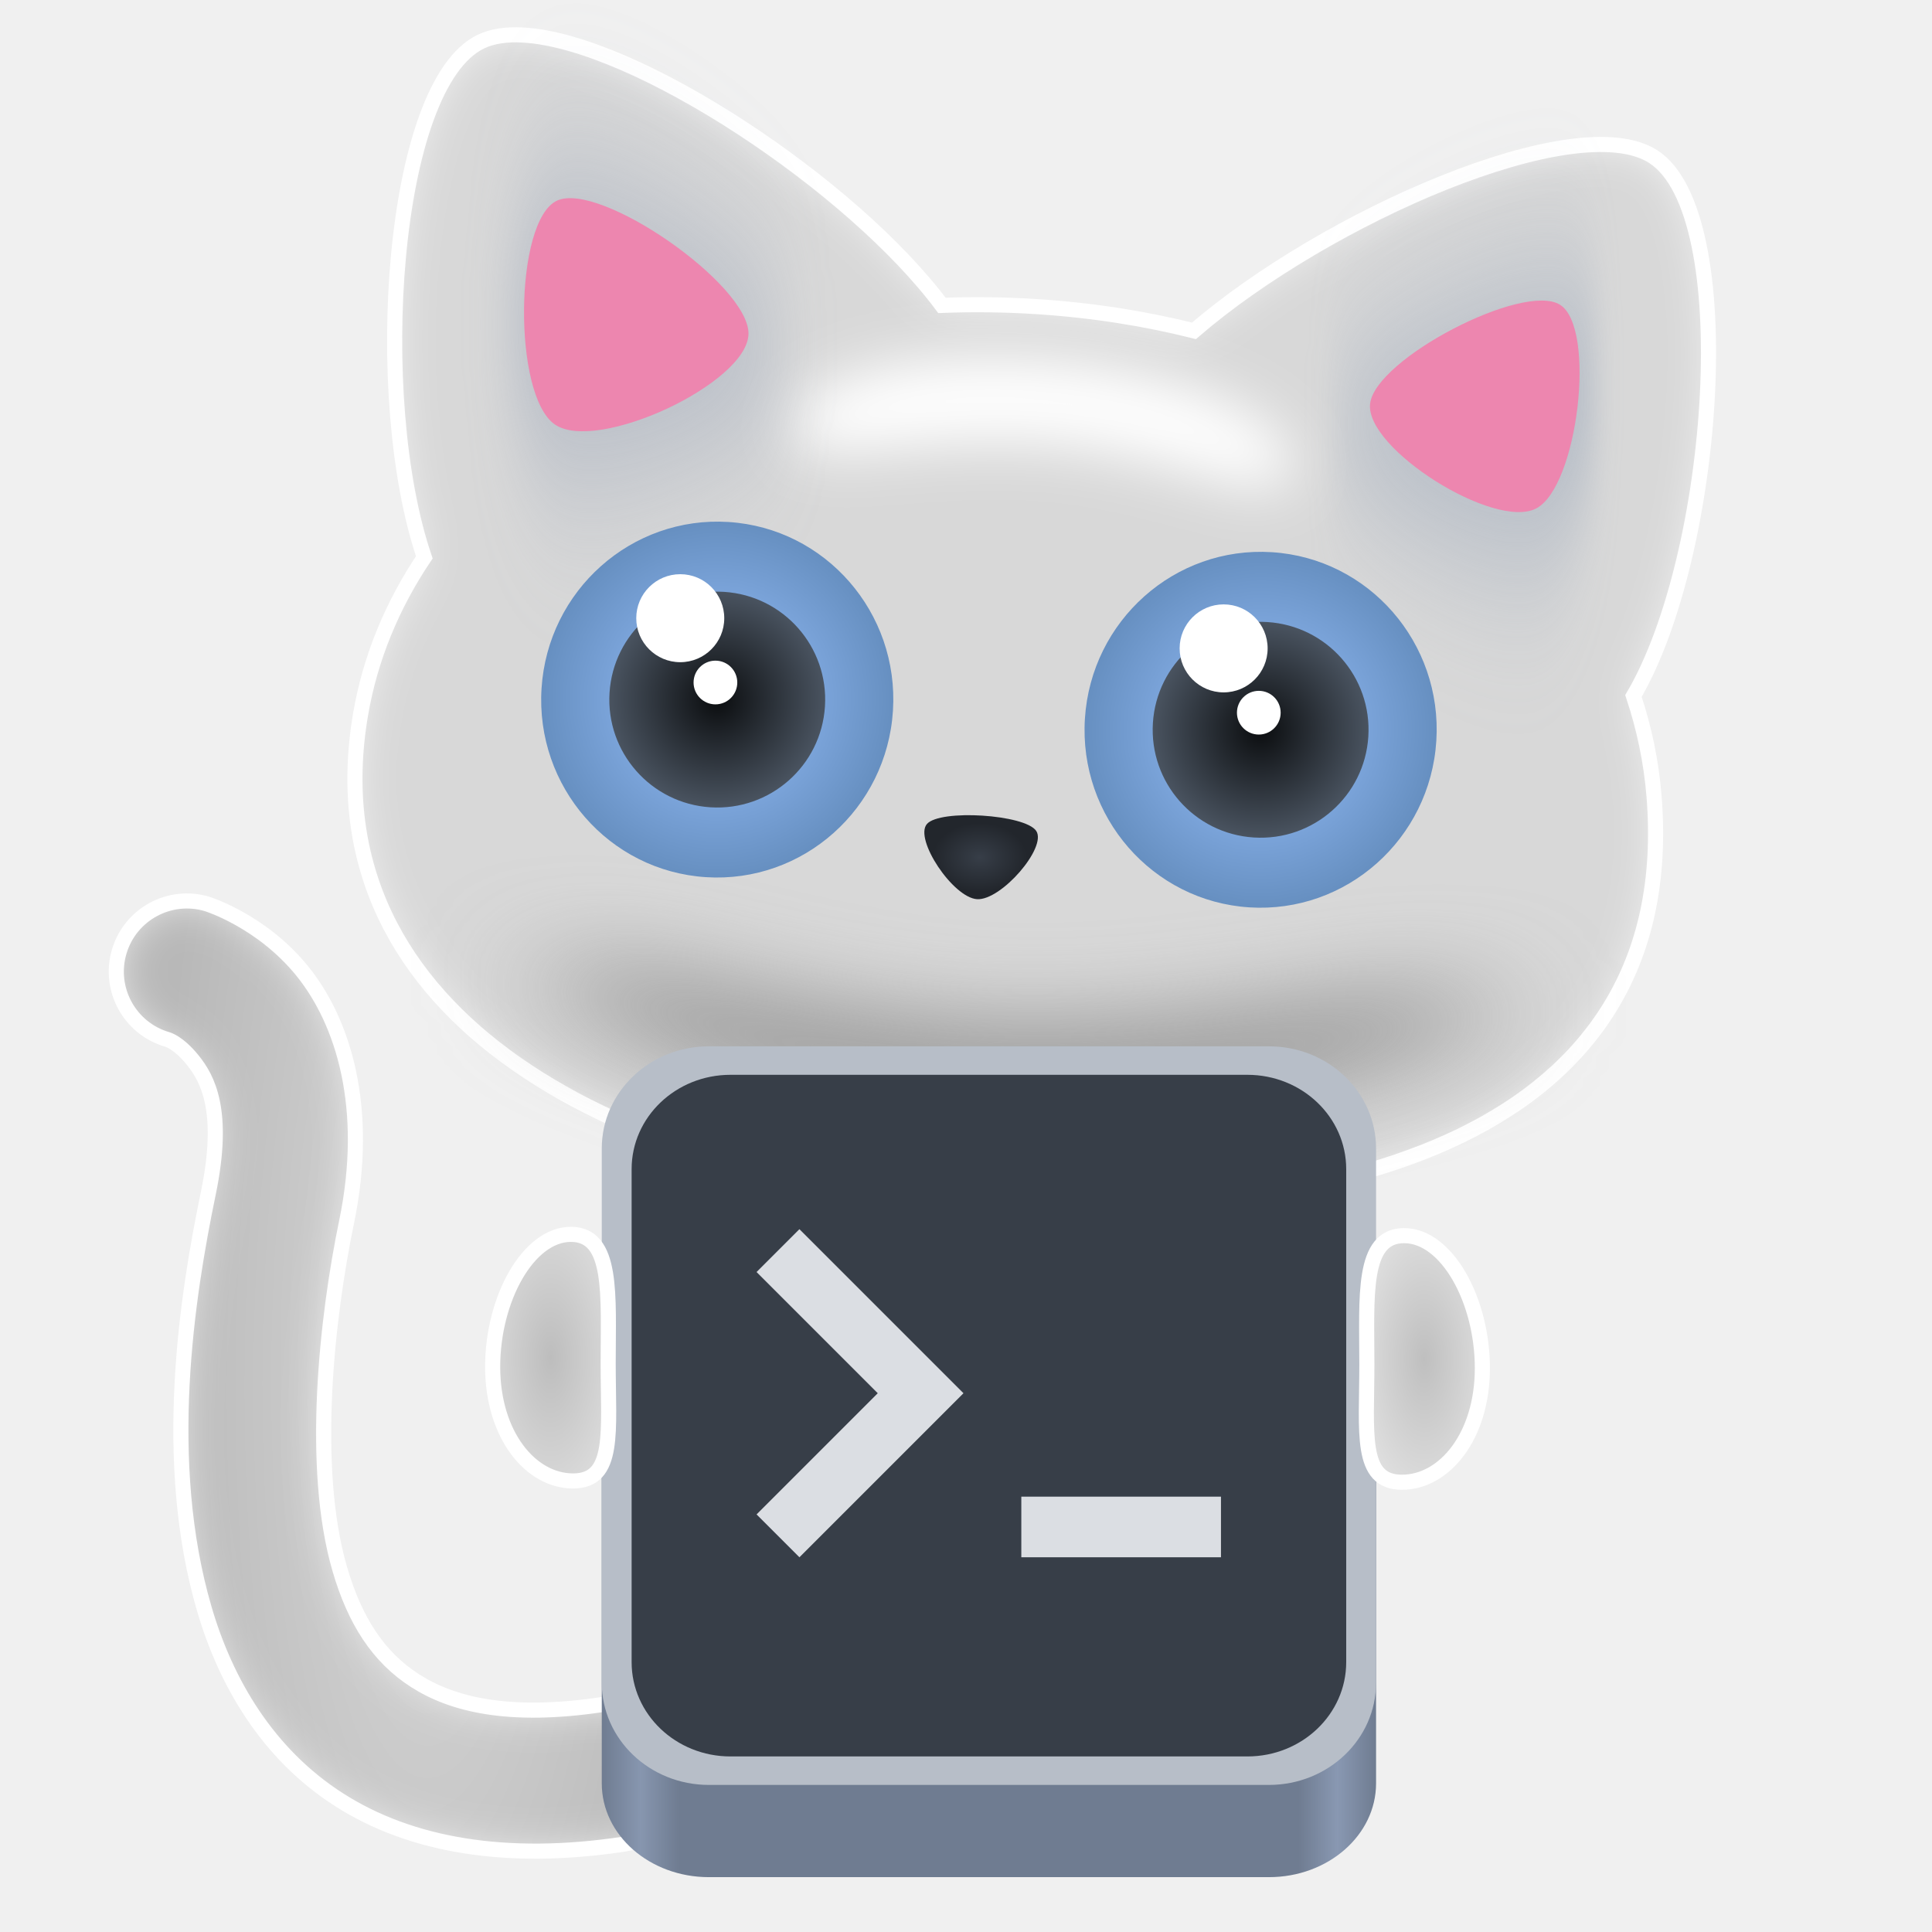
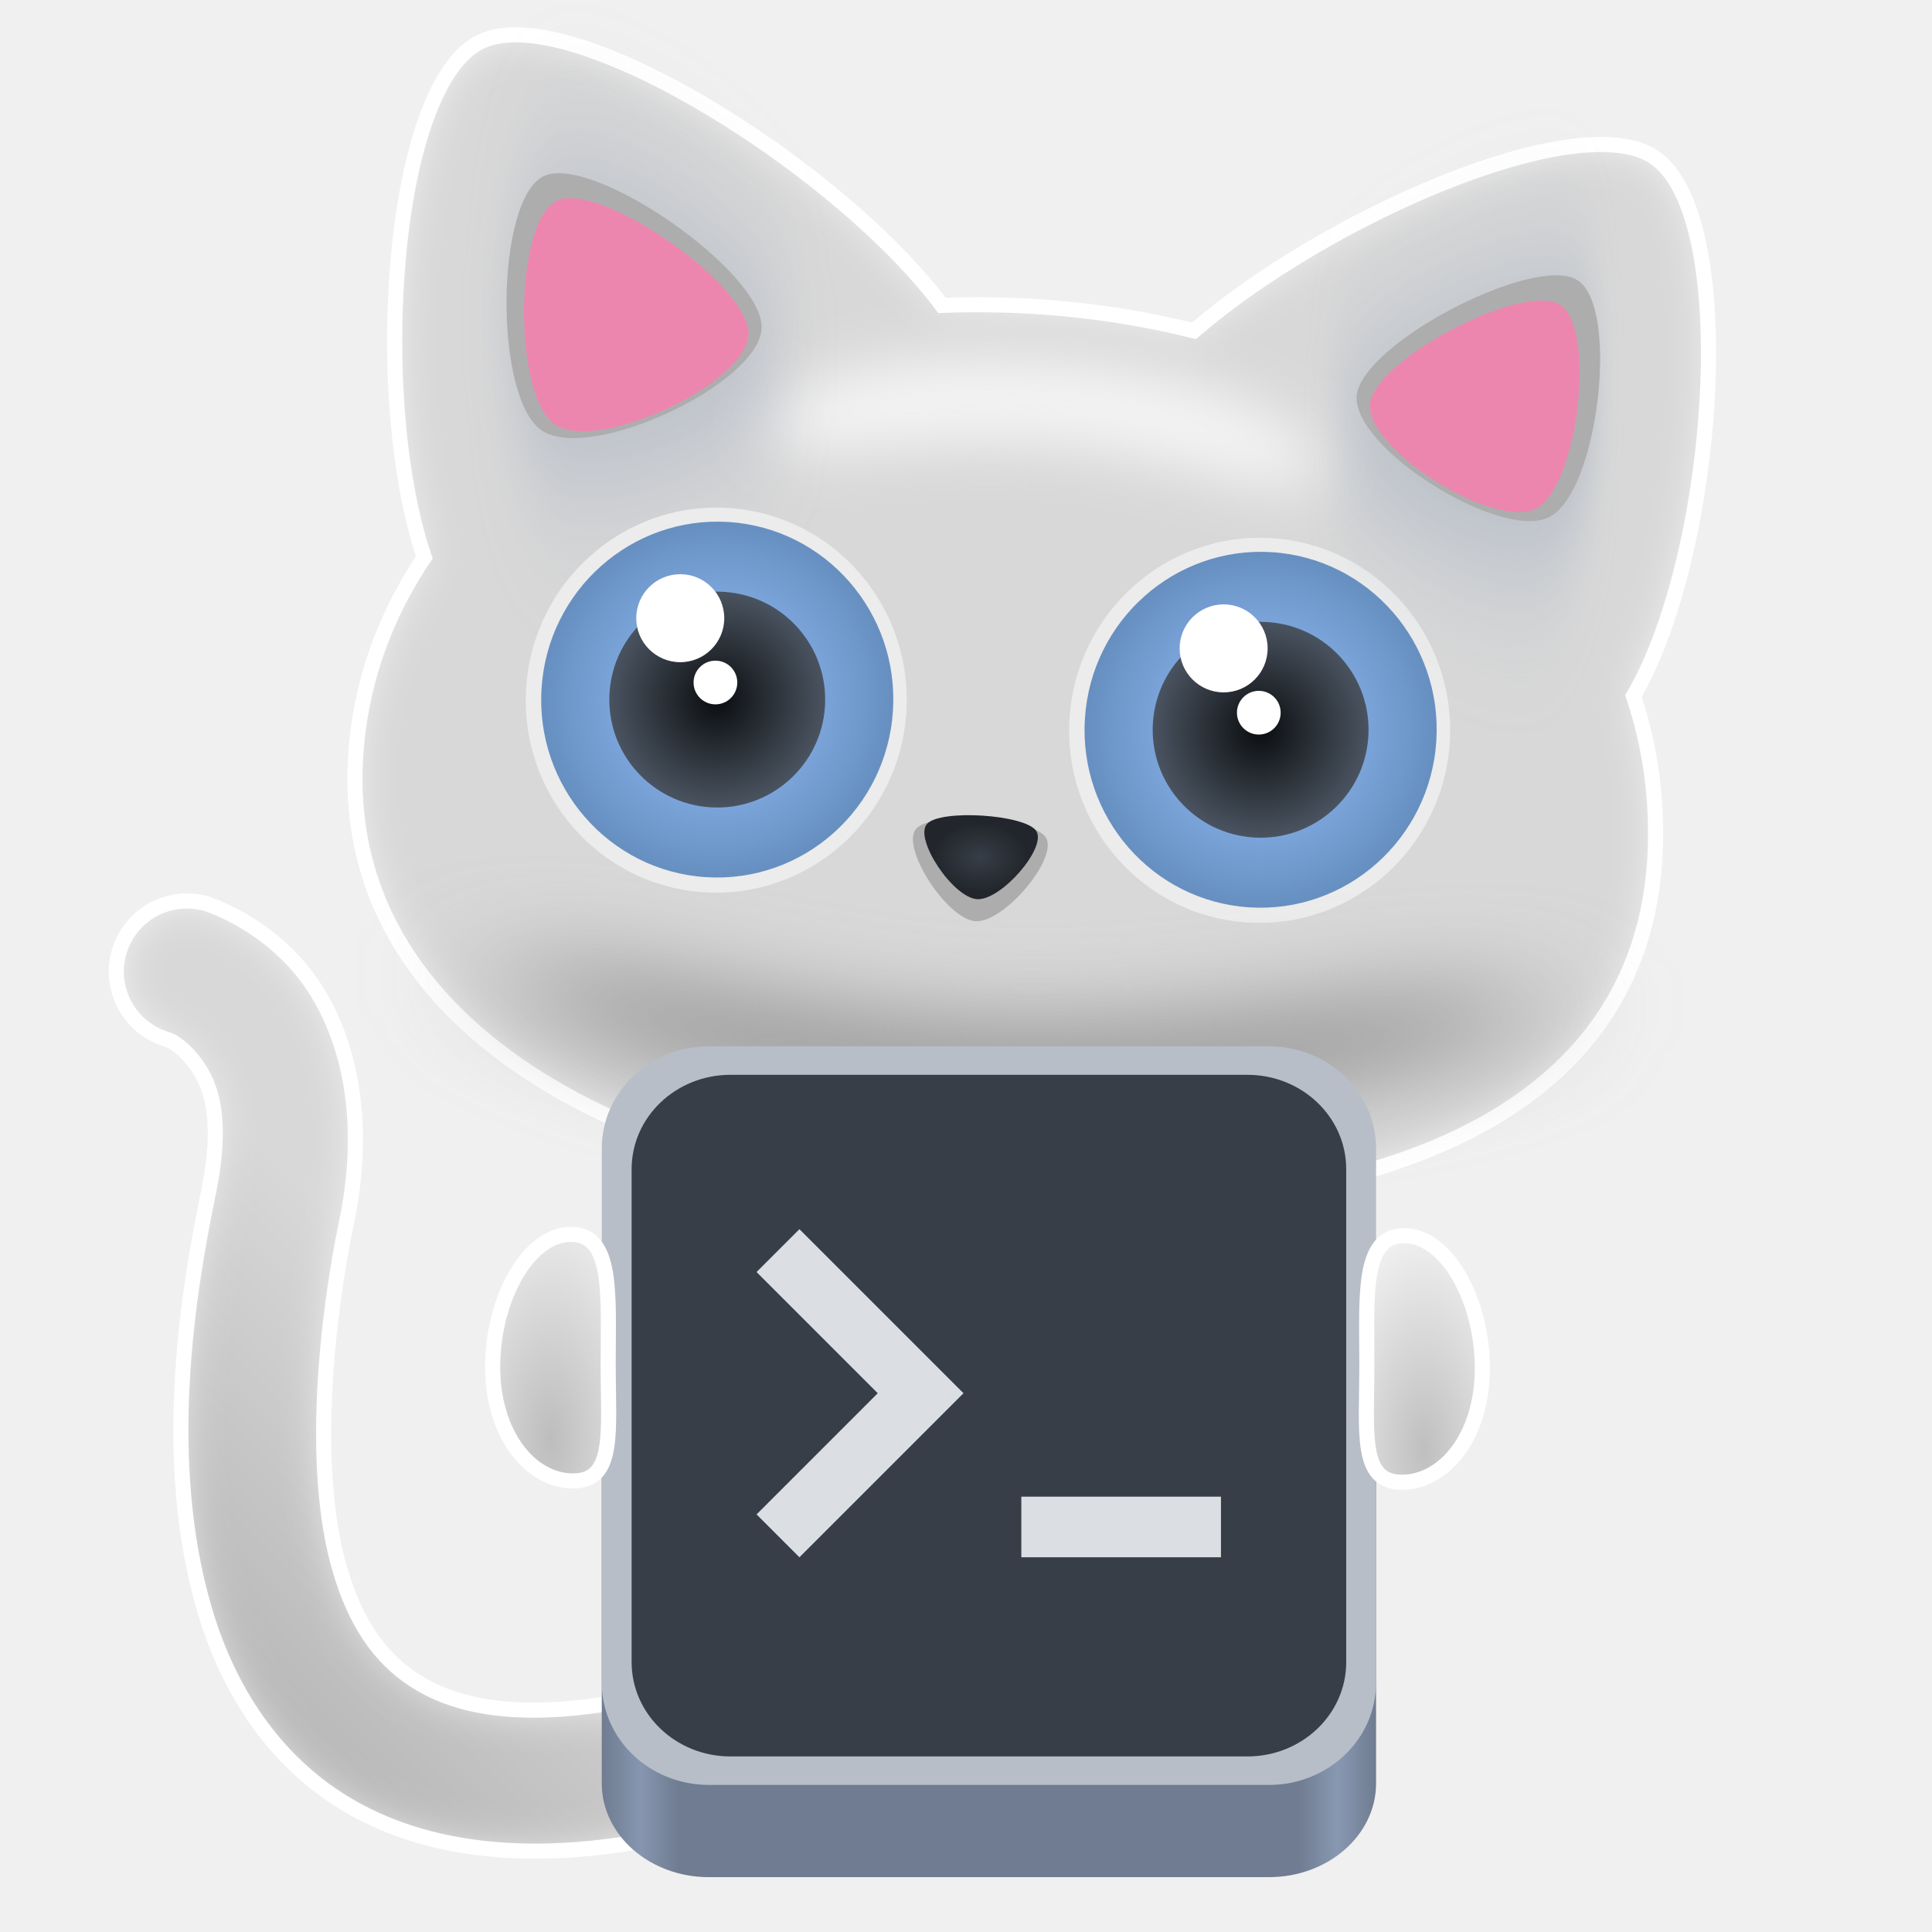
<svg xmlns="http://www.w3.org/2000/svg" xmlns:xlink="http://www.w3.org/1999/xlink" width="128" height="128" viewBox="0 0 128 128" version="1.1" id="svg5" xml:space="preserve">
  <defs id="defs2">
    <linearGradient id="linearGradient519">
      <stop style="stop-color:#373e48;stop-opacity:1;" offset="0" id="stop515" />
      <stop style="stop-color:#22262c;stop-opacity:1;" offset="1" id="stop517" />
    </linearGradient>
    <linearGradient id="linearGradient8700">
      <stop style="stop-color:#d8d8d8;stop-opacity:1;" offset="0" id="stop8696" />
      <stop style="stop-color:#b8b8b8;stop-opacity:1;" offset="1" id="stop8698" />
    </linearGradient>
    <linearGradient id="linearGradient7474">
      <stop style="stop-color:#bfbfbf;stop-opacity:1;" offset="0" id="stop7470" />
      <stop style="stop-color:#ffffff;stop-opacity:1;" offset="1" id="stop7472" />
    </linearGradient>
    <linearGradient id="linearGradient7466">
      <stop style="stop-color:#bdbdbd;stop-opacity:1;" offset="0" id="stop7462" />
      <stop style="stop-color:#ffffff;stop-opacity:1;" offset="1" id="stop7464" />
    </linearGradient>
    <linearGradient id="linearGradient5925">
      <stop style="stop-color:#99c2ff;stop-opacity:1;" offset="0" id="stop5921" />
      <stop style="stop-color:#5079a5;stop-opacity:1;" offset="1" id="stop5923" />
    </linearGradient>
    <linearGradient id="linearGradient5915">
      <stop style="stop-color:#0b0d0f;stop-opacity:1;" offset="0" id="stop5911" />
      <stop style="stop-color:#525d6b;stop-opacity:1;" offset="1" id="stop5913" />
    </linearGradient>
    <linearGradient id="linearGradient17078">
      <stop style="stop-color:#6f7c91;stop-opacity:1;" offset="0" id="stop17074" />
      <stop style="stop-color:#8796af;stop-opacity:1" offset="0.05" id="stop17169" />
      <stop style="stop-color:#6f7c91;stop-opacity:1;" offset="0.1" id="stop17171" />
      <stop style="stop-color:#6f7c91;stop-opacity:1;" offset="0.9" id="stop17175" />
      <stop style="stop-color:#8998b2;stop-opacity:1;" offset="0.95" id="stop17173" />
      <stop style="stop-color:#6f7c91;stop-opacity:1;" offset="1" id="stop17076" />
    </linearGradient>
    <linearGradient y2="236" x2="96" y1="236" x1="32" gradientTransform="translate(604.8168,170.5864)" gradientUnits="userSpaceOnUse" id="linearGradient1099" xlink:href="#linearGradient1036" />
    <linearGradient id="linearGradient1036">
      <stop id="stop1032" offset="0" style="stop-color:#d5d3cf;stop-opacity:1;" />
      <stop id="stop1034" offset="1" style="stop-color:#f6f5f4;stop-opacity:1" />
    </linearGradient>
    <radialGradient r="32" fy="-76" fx="-244" cy="-76" cx="-244" gradientTransform="matrix(0.8833333,0,0,0.8833333,-460.3502,463.1197)" gradientUnits="userSpaceOnUse" id="radialGradient1103" xlink:href="#linearGradient1069" />
    <linearGradient id="linearGradient1069">
      <stop id="stop1065" offset="0" style="stop-color:#d5d3cf;stop-opacity:1" />
      <stop id="stop1067-1" offset="1" style="stop-color:#949390;stop-opacity:1" />
    </linearGradient>
    <linearGradient gradientUnits="userSpaceOnUse" y2="232" x2="64" y1="262.5" x1="64" id="linearGradient1027" xlink:href="#linearGradient1025" gradientTransform="translate(-470.5864,432.8168)" />
    <linearGradient id="linearGradient1025">
      <stop id="stop1021" offset="0" style="stop-color:#9a9996;stop-opacity:1" />
      <stop id="stop1023" offset="1" style="stop-color:#77767b;stop-opacity:1" />
    </linearGradient>
    <clipPath clipPathUnits="userSpaceOnUse" id="clipPath1609-7">
      <path id="path1611-5" d="m 252,116 28,-28 v -8 h -36 v 36 z" style="fill:#e74747;stroke:none;stroke-width:0.25px;stroke-linecap:butt;stroke-linejoin:miter;stroke-opacity:1" />
    </clipPath>
    <radialGradient r="32" fy="-76" fx="-244" cy="-76" cx="-244" gradientTransform="matrix(0.8833333,0,0,0.8833333,-460.3502,463.1197)" gradientUnits="userSpaceOnUse" id="radialGradient1103-5" xlink:href="#linearGradient1069" />
    <clipPath clipPathUnits="userSpaceOnUse" id="clipPath1609-7-7">
      <path id="path1611-5-0" d="m 252,116 28,-28 v -8 h -36 v 36 z" style="fill:#e74747;stroke:none;stroke-width:0.25px;stroke-linecap:butt;stroke-linejoin:miter;stroke-opacity:1" />
    </clipPath>
    <clipPath clipPathUnits="userSpaceOnUse" id="clipPath744">
      <rect style="fill:#1e88e5;fill-opacity:1;stroke-width:0.265" id="rect746" width="541.867" height="541.867" x="0" y="1.5987212e-14" rx="79.375" ry="79.375" />
    </clipPath>
    <clipPath clipPathUnits="userSpaceOnUse" id="clipPath62">
      <rect style="fill:#1e88e5;fill-opacity:1;stroke-width:0.265" id="rect64" width="541.867" height="541.867" x="2.2507105e-05" y="-0.422" rx="79.375" ry="79.375" />
    </clipPath>
    <radialGradient r="32" fy="-76" fx="-244" cy="-76" cx="-244" gradientTransform="matrix(0.8833333,0,0,0.8833333,-460.3502,463.1197)" gradientUnits="userSpaceOnUse" id="radialGradient1103-6" xlink:href="#linearGradient1069" />
    <clipPath clipPathUnits="userSpaceOnUse" id="clipPath1609-7-2">
      <path id="path1611-5-3" d="m 252,116 28,-28 v -8 h -36 v 36 z" style="fill:#e74747;stroke:none;stroke-width:0.25px;stroke-linecap:butt;stroke-linejoin:miter;stroke-opacity:1" />
    </clipPath>
    <clipPath clipPathUnits="userSpaceOnUse" id="clipPath151">
      <rect style="fill:#999999;fill-opacity:1;stroke-width:0.265" id="rect153" width="541.867" height="541.867" x="-1.1368684e-13" y="-1.5987212e-14" rx="79.375" ry="79.375" />
    </clipPath>
    <clipPath clipPathUnits="userSpaceOnUse" id="clipPath1389">
      <g id="g1393" style="fill:#000000" transform="translate(-323.5837,74.511)">
        <path style="color:#000000;stroke-width:0.258;-inkscape-stroke:none" d="m 79.375,0 h 383.117 c 43.974,0 79.375,33.673 79.375,75.499 V 439.909 c 0,41.827 -35.401,75.499 -79.375,75.499 H 79.375 C 35.401,515.408 0,481.736 0,439.909 V 75.499 C 0,33.673 35.401,0 79.375,0 Z" id="path1391" />
      </g>
    </clipPath>
    <clipPath clipPathUnits="userSpaceOnUse" id="clipPath7585">
      <rect style="fill:#333333;fill-opacity:1;stroke-width:0.013" id="rect7587" width="27.32" height="27.32" x="114.565" y="35.763" rx="4.002" ry="4.002" />
    </clipPath>
    <clipPath clipPathUnits="userSpaceOnUse" id="clipPath1389-6">
      <g id="g1393-2" style="fill:#000000" transform="translate(-323.5837,74.511)">
        <path style="color:#000000;stroke-width:0.258;-inkscape-stroke:none" d="m 79.375,0 h 383.117 c 43.974,0 79.375,33.673 79.375,75.499 V 439.909 c 0,41.827 -35.401,75.499 -79.375,75.499 H 79.375 C 35.401,515.408 0,481.736 0,439.909 V 75.499 C 0,33.673 35.401,0 79.375,0 Z" id="path1391-9" />
      </g>
    </clipPath>
    <radialGradient r="32" fy="-76" fx="-244" cy="-76" cx="-244" gradientTransform="matrix(0.8833333,0,0,0.8833333,-460.3502,463.1197)" gradientUnits="userSpaceOnUse" id="radialGradient1103-56" xlink:href="#linearGradient1069" />
    <clipPath clipPathUnits="userSpaceOnUse" id="clipPath1609-7-0">
      <path id="path1611-5-9" d="m 252,116 28,-28 v -8 h -36 v 36 z" style="fill:#e74747;stroke:none;stroke-width:0.25px;stroke-linecap:butt;stroke-linejoin:miter;stroke-opacity:1" />
    </clipPath>
    <radialGradient r="32" fy="-76" fx="-244" cy="-76" cx="-244" gradientTransform="matrix(0.8833333,0,0,0.8833333,-460.3502,463.1197)" gradientUnits="userSpaceOnUse" id="radialGradient1103-5-8" xlink:href="#linearGradient1069" />
    <clipPath clipPathUnits="userSpaceOnUse" id="clipPath1609-7-7-9">
      <path id="path1611-5-0-2" d="m 252,116 28,-28 v -8 h -36 v 36 z" style="fill:#e74747;stroke:none;stroke-width:0.25px;stroke-linecap:butt;stroke-linejoin:miter;stroke-opacity:1" />
    </clipPath>
    <clipPath clipPathUnits="userSpaceOnUse" id="clipPath744-0">
      <rect style="fill:#1e88e5;fill-opacity:1;stroke-width:0.265" id="rect746-2" width="541.867" height="541.867" x="0" y="1.5987212e-14" rx="79.375" ry="79.375" />
    </clipPath>
    <clipPath clipPathUnits="userSpaceOnUse" id="clipPath62-3">
      <rect style="fill:#1e88e5;fill-opacity:1;stroke-width:0.265" id="rect64-7" width="541.867" height="541.867" x="2.2507105e-05" y="-0.422" rx="79.375" ry="79.375" />
    </clipPath>
    <radialGradient r="32" fy="-76" fx="-244" cy="-76" cx="-244" gradientTransform="matrix(0.8833333,0,0,0.8833333,-460.3502,463.1197)" gradientUnits="userSpaceOnUse" id="radialGradient1103-6-5" xlink:href="#linearGradient1069" />
    <clipPath clipPathUnits="userSpaceOnUse" id="clipPath1609-7-2-2">
      <path id="path1611-5-3-2" d="m 252,116 28,-28 v -8 h -36 v 36 z" style="fill:#e74747;stroke:none;stroke-width:0.25px;stroke-linecap:butt;stroke-linejoin:miter;stroke-opacity:1" />
    </clipPath>
    <clipPath clipPathUnits="userSpaceOnUse" id="clipPath151-8">
      <rect style="fill:#999999;fill-opacity:1;stroke-width:0.265" id="rect153-9" width="541.867" height="541.867" x="-1.1368684e-13" y="-1.5987212e-14" rx="79.375" ry="79.375" />
    </clipPath>
    <clipPath clipPathUnits="userSpaceOnUse" id="clipPath1389-7">
      <g id="g1393-3" style="fill:#000000" transform="translate(-323.5837,74.511)">
        <path style="color:#000000;stroke-width:0.258;-inkscape-stroke:none" d="m 79.375,0 h 383.117 c 43.974,0 79.375,33.673 79.375,75.499 V 439.909 c 0,41.827 -35.401,75.499 -79.375,75.499 H 79.375 C 35.401,515.408 0,481.736 0,439.909 V 75.499 C 0,33.673 35.401,0 79.375,0 Z" id="path1391-6" />
      </g>
    </clipPath>
    <clipPath clipPathUnits="userSpaceOnUse" id="clipPath7585-1">
      <rect style="fill:#333333;fill-opacity:1;stroke-width:0.013" id="rect7587-2" width="27.32" height="27.32" x="114.565" y="35.763" rx="4.002" ry="4.002" />
    </clipPath>
    <clipPath clipPathUnits="userSpaceOnUse" id="clipPath1389-6-9">
      <g id="g1393-2-3" style="fill:#000000" transform="translate(-323.5837,74.511)">
        <path style="color:#000000;stroke-width:0.258;-inkscape-stroke:none" d="m 79.375,0 h 383.117 c 43.974,0 79.375,33.673 79.375,75.499 V 439.909 c 0,41.827 -35.401,75.499 -79.375,75.499 H 79.375 C 35.401,515.408 0,481.736 0,439.909 V 75.499 C 0,33.673 35.401,0 79.375,0 Z" id="path1391-9-1" />
      </g>
    </clipPath>
-     <linearGradient xlink:href="#linearGradient17078" id="linearGradient17080" x1="42.144" y1="98.199" x2="101.063" y2="98.199" gradientUnits="userSpaceOnUse" gradientTransform="matrix(0.8706726,0,0,0.8706726,3.29804,18.09703)" />
+     <linearGradient xlink:href="#linearGradient17078" id="linearGradient17080" x1="42.144" y1="98.199" x2="101.063" y2="98.199" gradientUnits="userSpaceOnUse" gradientTransform="matrix(0.8706726,0,0,0.8706726,3.174934,16.40308)" />
    <filter style="color-interpolation-filters:sRGB;" id="filter1942" x="-0.152" y="-0.096" width="1.305" height="1.272">
      <feFlood flood-opacity="0.353" flood-color="rgb(0,0,0)" result="flood" id="feFlood1932" />
      <feComposite in="flood" in2="SourceGraphic" operator="in" result="composite1" id="feComposite1934" />
      <feGaussianBlur in="composite1" stdDeviation="1" result="blur" id="feGaussianBlur1936" />
      <feOffset dx="0" dy="2" result="offset" id="feOffset1938" />
      <feComposite in="SourceGraphic" in2="offset" operator="over" result="composite2" id="feComposite1940" />
    </filter>
    <filter style="color-interpolation-filters:sRGB;" id="filter1954" x="-0.158" y="-0.52" width="1.316" height="2.474">
      <feFlood flood-opacity="0.353" flood-color="rgb(0,0,0)" result="flood" id="feFlood1944" />
      <feComposite in="flood" in2="SourceGraphic" operator="in" result="composite1" id="feComposite1946" />
      <feGaussianBlur in="composite1" stdDeviation="1" result="blur" id="feGaussianBlur1948" />
      <feOffset dx="0" dy="2" result="offset" id="feOffset1950" />
      <feComposite in="SourceGraphic" in2="offset" operator="over" result="composite2" id="feComposite1952" />
    </filter>
    <filter style="color-interpolation-filters:sRGB" id="filter3880" x="-0.161" y="-0.787" width="1.322" height="2.574">
      <feGaussianBlur stdDeviation="4.533" id="feGaussianBlur3882" />
    </filter>
    <filter style="color-interpolation-filters:sRGB" id="filter5463" x="-0.136" y="-0.514" width="1.271" height="2.028">
      <feGaussianBlur stdDeviation="1.88" id="feGaussianBlur5465" />
    </filter>
    <filter style="color-interpolation-filters:sRGB" id="filter5469" x="-0.496" y="-0.511" width="1.992" height="2.021">
      <feGaussianBlur stdDeviation="1.05" id="feGaussianBlur5471" />
    </filter>
    <filter style="color-interpolation-filters:sRGB" id="filter5475" x="-0.494" y="-0.508" width="1.987" height="2.016">
      <feGaussianBlur stdDeviation="1.044" id="feGaussianBlur5477" />
    </filter>
    <filter style="color-interpolation-filters:sRGB;" id="filter5585" x="-0.116" y="-0.069" width="1.231" height="1.138">
      <feFlood flood-opacity="1" flood-color="rgb(255,255,255)" result="flood" id="feFlood5575" />
      <feComposite in="flood" in2="SourceGraphic" operator="out" result="composite1" id="feComposite5577" />
      <feGaussianBlur in="composite1" stdDeviation="1.6" result="blur" id="feGaussianBlur5579" />
      <feOffset dx="0" dy="0" result="offset" id="feOffset5581" />
      <feComposite in="offset" in2="SourceGraphic" operator="atop" result="composite2" id="feComposite5583" />
    </filter>
    <radialGradient xlink:href="#linearGradient5915" id="radialGradient5919" cx="92.586" cy="44.284" fx="92.586" fy="44.284" r="7.151" gradientUnits="userSpaceOnUse" gradientTransform="matrix(1.13422,-0.07177745,0.07177745,1.13422,-63.85105,-2.257064)" />
    <radialGradient xlink:href="#linearGradient5925" id="radialGradient5927" cx="92.586" cy="44.284" fx="92.586" fy="44.284" r="11.664" gradientTransform="matrix(1.411576,0.284084,-0.2871423,1.426772,-73.63598,-48.16031)" gradientUnits="userSpaceOnUse" />
-     <radialGradient xlink:href="#linearGradient5915" id="radialGradient5937" gradientUnits="userSpaceOnUse" gradientTransform="matrix(1.13422,-0.07177745,0.07177745,1.13422,-27.7966,-2.534715)" cx="92.586" cy="44.284" fx="92.586" fy="44.284" r="7.151" />
-     <radialGradient xlink:href="#linearGradient5925" id="radialGradient5939" gradientUnits="userSpaceOnUse" gradientTransform="matrix(1.411576,0.284084,-0.2871423,1.426772,-37.58154,-48.43797)" cx="92.586" cy="44.284" fx="92.586" fy="44.284" r="11.664" />
-     <radialGradient xlink:href="#linearGradient7466" id="radialGradient7468" cx="39.881" cy="91.642" fx="39.881" fy="91.642" r="3.843" gradientTransform="matrix(2.576615,0,0,5.476597,-66.15088,-410.2423)" gradientUnits="userSpaceOnUse" />
-     <radialGradient xlink:href="#linearGradient7474" id="radialGradient7476" cx="103.561" cy="91.727" fx="103.561" fy="91.727" r="3.843" gradientTransform="matrix(2.312734,0,0,4.91572,-145.0185,-359.1758)" gradientUnits="userSpaceOnUse" />
-     <radialGradient xlink:href="#linearGradient8700" id="radialGradient8702" cx="20.714" cy="83.003" fx="20.714" fy="83.003" r="18.785" gradientTransform="matrix(1.001495,0.02060294,-0.07552982,3.671454,14.52682,-216.7481)" gradientUnits="userSpaceOnUse" />
+     <radialGradient xlink:href="#linearGradient5915" id="radialGradient5937" gradientUnits="userSpaceOnUse" gradientTransform="matrix(1.13422,-0.07177745,0.07177745,1.13422,-21.7858,-0.604437)" cx="92.586" cy="44.284" fx="92.586" fy="44.284" r="7.151" />
+     <radialGradient xlink:href="#linearGradient5925" id="radialGradient5939" gradientUnits="userSpaceOnUse" gradientTransform="matrix(1.411576,0.284084,-0.2871423,1.426772,-31.57073,-46.50769)" cx="92.586" cy="44.284" fx="92.586" fy="44.284" r="11.664" />
+     <radialGradient xlink:href="#linearGradient7466" id="radialGradient7468" cx="39.881" cy="92.619" fx="39.881" fy="92.619" r="3.843" gradientTransform="matrix(2.576615,0,0,5.476597,-66.27399,-411.9362)" gradientUnits="userSpaceOnUse" />
+     <radialGradient xlink:href="#linearGradient7474" id="radialGradient7476" cx="103.561" cy="92.948" fx="103.561" fy="92.948" r="3.843" gradientTransform="matrix(2.312734,0,0,4.91572,-145.1416,-360.8697)" gradientUnits="userSpaceOnUse" />
    <radialGradient xlink:href="#linearGradient519" id="radialGradient521" cx="106.449" cy="139.971" fx="106.449" fy="139.971" r="2.539" gradientTransform="matrix(0.8254516,-0.0689419,0.03845992,0.8020817,13.19728,35.04158)" gradientUnits="userSpaceOnUse" />
+     <linearGradient xlink:href="#linearGradient8700" id="linearGradient5109" x1="28.882" y1="87.28" x2="10.031" y2="106.131" gradientUnits="userSpaceOnUse" />
  </defs>
  <g id="layer2">
-     <g id="g1209" transform="translate(-0.123106,0.3060501)">
-       <path style="color:#000000;fill:url(#radialGradient8702);fill-opacity:1;stroke:#ffffff;stroke-width:1;stroke-linecap:round;stroke-dasharray:none;stroke-opacity:1;filter:url(#filter5585)" d="m 13.829,59.577 a 4.678,4.678 0 0 0 -5.808,3.163 4.678,4.678 0 0 0 3.163,5.814 c 0,0 0.728,0.163 1.702,1.369 0.973,1.205 2.179,3.329 1.036,8.835 -1.427,6.877 -3.114,17.747 -0.271,27.505 1.421,4.879 4.191,9.635 8.94,12.67 4.749,3.036 11.094,4.107 18.824,2.947 a 4.678,4.678 0 0 0 3.934,-5.321 4.678,4.678 0 0 0 -5.321,-3.934 c -6.204,0.93 -9.946,-0.006 -12.399,-1.578 -2.453,-1.568 -4.006,-4.005 -4.994,-7.399 C 20.656,96.861 21.796,86.868 23.083,80.664 24.655,73.089 22.863,67.389 20.161,64.041 17.458,60.694 13.829,59.577 13.829,59.577 Z" id="path9314" />
-       <g id="g1180" transform="translate(0,-2)">
-         <rect style="fill:url(#linearGradient17080);fill-opacity:1;stroke-width:0.77;stroke-linecap:round" id="rect8848" width="51.299" height="44.929" x="39.992" y="81.131" rx="7.096" ry="6.215" />
-         <path id="path3691" style="fill:#d8d8d8;fill-opacity:1;stroke:#ffffff;stroke-width:1;stroke-linecap:round;stroke-dasharray:none;stroke-opacity:1;filter:url(#filter5585)" d="m 34.765,4.014 c -1.084,-0.06 -2.026,0.075 -2.776,0.433 -5.985,2.861 -7.338,23.647 -3.754,34.172 -2.133,3.174 -3.58,6.668 -4.217,10.367 -3.464,20.119 17.302,30.907 40.964,32.405 23.662,1.497 46.573,-4.396 44.723,-26.982 -0.184,-2.246 -0.645,-4.457 -1.361,-6.605 5.471,-9.315 7.156,-31.968 1.311,-35.733 -5.091,-3.28 -21.719,4.023 -30.429,11.543 -3.29,-0.826 -6.795,-1.376 -10.486,-1.61 -2.117,-0.134 -4.189,-0.156 -6.212,-0.076 C 56.649,14.025 42.265,4.421 34.765,4.014 Z" />
-         <path id="path3877" style="mix-blend-mode:normal;fill:#7d7d7d;fill-opacity:1;stroke-width:2.5;stroke-linecap:round;filter:url(#filter3880)" d="m 227.514,67.513 c 0,3.442 -16.794,9.76 -34.006,9.76 -17.212,0 -33.528,-9.669 -33.528,-13.111 0,-3.442 16.84,6.793 34.053,6.793 17.212,10e-7 33.482,-6.884 33.482,-3.441 z" transform="matrix(0.926163,0,0,0.6915761,-111.8429,21.36955)" />
-         <path style="fill:url(#radialGradient521);fill-opacity:1;stroke-width:0.464;stroke-linecap:round" id="path4749" d="m 108.894,138.203 c 0.538,0.932 -1.369,4.235 -2.445,4.235 -1.076,0 -2.983,-3.303 -2.445,-4.235 0.538,-0.932 4.352,-0.932 4.89,0 z" transform="matrix(1.480795,0.09370994,-0.07100431,1.122003,-82.66115,-108.5242)" />
-         <path style="fill:#8796af;fill-opacity:0.42;stroke-width:0.464;stroke-linecap:round;filter:url(#filter5469)" id="path5467" d="m 108.894,138.203 c 0.538,0.932 -1.369,4.235 -2.445,4.235 -1.076,0 -2.983,-3.303 -2.445,-4.235 0.538,-0.932 4.352,-0.932 4.89,0 z" transform="matrix(-2.935126,-1.852796,2.18234,-3.087848,106.0088,657.8742)" />
-         <path id="path5460" style="fill:#ffffff;fill-opacity:1;stroke-width:2.5;stroke-linecap:round;filter:url(#filter5463)" d="m 85.807,32.866 c -0.278,3.296 -7.056,-0.954 -16.245,-1.73 -9.189,-0.775 -17.31,2.218 -17.031,-1.078 0.278,-3.296 7.953,-5.34 17.142,-4.564 9.189,0.775 16.413,4.076 16.135,7.372 z" />
-         <path style="fill:#ed86af;fill-opacity:1;stroke-width:0.464;stroke-linecap:round" id="path5587" d="m 108.894,138.203 c 0.538,0.932 -1.369,4.235 -2.445,4.235 -1.076,0 -2.983,-3.303 -2.445,-4.235 0.538,-0.932 4.352,-0.932 4.89,0 z" transform="matrix(-2.249713,-1.42013,1.672718,-2.366771,104.7019,510.1755)" />
-         <path style="fill:#8796af;fill-opacity:0.421;stroke-width:0.464;stroke-linecap:round;filter:url(#filter5475)" id="path5473" d="m 108.894,138.203 c 0.538,0.932 -1.369,4.235 -2.445,4.235 -1.076,0 -2.983,-3.303 -2.445,-4.235 0.538,-0.932 4.352,-0.932 4.89,0 z" transform="matrix(3.319561,-1.552629,-1.873527,-3.529615,-49.81976,681.8498)" />
-         <path style="fill:#ed86af;fill-opacity:1;stroke-width:0.464;stroke-linecap:round" id="path5589" d="m 108.894,138.203 c 0.538,0.932 -1.369,4.235 -2.445,4.235 -1.076,0 -2.983,-3.303 -2.445,-4.235 0.538,-0.932 4.352,-0.932 4.89,0 z" transform="matrix(2.624965,-1.227752,-1.481504,-2.791067,-31.38214,543.2364)" />
-         <g id="g7679" transform="translate(6,4)">
-           <ellipse style="fill:url(#radialGradient5927);stroke-width:0.933;stroke-linecap:round" id="path2459" cx="44.341" cy="41.325" rx="11.664" ry="11.789" transform="rotate(3.62105)" />
-           <circle style="fill:url(#radialGradient5919);fill-opacity:1;stroke-width:0.828;stroke-linecap:round" id="path3241" cx="44.341" cy="41.325" r="7.151" transform="rotate(3.62105)" />
-           <circle style="fill:#ffffff;fill-opacity:1;stroke:none;stroke-width:3.379;stroke-linecap:round" id="path5643" cx="39.192" cy="38.651" r="2.915" />
-           <circle style="fill:#ffffff;fill-opacity:1;stroke:none;stroke-width:1.679;stroke-linecap:round" id="circle5905" cx="41.522" cy="42.912" r="1.448" />
-         </g>
-         <g id="g7673" transform="translate(6,4)">
-           <ellipse style="fill:url(#radialGradient5939);stroke-width:0.933;stroke-linecap:round" id="ellipse5929" cx="80.395" cy="41.048" rx="11.664" ry="11.789" transform="rotate(3.62105)" />
-           <circle style="fill:url(#radialGradient5937);fill-opacity:1;stroke-width:0.828;stroke-linecap:round" id="circle5931" cx="80.395" cy="41.048" r="7.151" transform="rotate(3.62105)" />
-           <circle style="fill:#ffffff;fill-opacity:1;stroke:none;stroke-width:3.379;stroke-linecap:round" id="circle5933" cx="75.192" cy="40.651" r="2.915" />
-           <circle style="fill:#ffffff;fill-opacity:1;stroke:none;stroke-width:1.679;stroke-linecap:round" id="circle5935" cx="77.522" cy="44.912" r="1.448" />
-         </g>
-         <rect style="fill:#b7bec8;fill-opacity:1;stroke-width:0.804;stroke-linecap:round" id="rect7980" width="51.299" height="48.934" x="39.992" y="71.016" rx="7.096" ry="6.769" />
-         <rect style="fill:#373e48;fill-opacity:1;stroke-width:0.742;stroke-linecap:round" id="rect8708" width="47.343" height="45.16" x="41.97" y="72.903" rx="6.549" ry="6.247" />
-         <path id="ellipse8904" style="fill:url(#radialGradient7476);fill-opacity:1;stroke:#ffffff;stroke-width:1;stroke-linecap:round;stroke-dasharray:none;stroke-opacity:1" d="m 98.334,92.336 c 0,4.512 -2.511,7.56 -5.331,7.56 -2.82,0 -2.322,-3.28 -2.322,-7.792 0,-4.512 -0.352,-8.546 2.468,-8.546 2.82,0 5.185,4.266 5.185,8.778 z" />
-         <path id="path9745" style="fill:url(#radialGradient7468);fill-opacity:1;stroke:#ffffff;stroke-width:1;stroke-linecap:round;stroke-dasharray:none;stroke-opacity:1" d="m 32.763,92.251 c 2e-6,4.512 2.511,7.56 5.331,7.56 2.82,0 2.322,-3.28 2.322,-7.792 4e-6,-4.512 0.352,-8.546 -2.468,-8.546 -2.82,0 -5.185,4.266 -5.185,8.778 z" />
-         <path style="color:#000000;fill:#dbdee3;fill-opacity:1;stroke-width:0.194;-inkscape-stroke:none" d="m 45.222,76.99 -3.261,3.261 9.222,9.222 -9.222,9.222 3.261,3.261 12.483,-12.483 z" id="path2036-6" transform="matrix(0.8706726,0,0,0.8706726,13.7133,16.09703)" />
-         <path style="color:#000000;fill:#dbdee3;fill-opacity:1;stroke-width:0.194;-inkscape-stroke:none" d="m 62.107,97.344 v 4.612 h 15.192 v -4.612 z" id="path2223-8" transform="matrix(0.8706726,0,0,0.8706726,13.7133,16.09703)" />
-       </g>
+     <path style="color:#000000;fill:url(#linearGradient5109);fill-opacity:1;stroke:#ffffff;stroke-width:1;stroke-linecap:round;stroke-dasharray:none;stroke-opacity:1;filter:url(#filter5585)" d="m 13.706,59.883 a 4.678,4.678 0 0 0 -5.808,3.163 4.678,4.678 0 0 0 3.163,5.814 c 0,0 0.728,0.163 1.702,1.369 0.973,1.205 2.179,3.329 1.036,8.835 -1.427,6.877 -3.114,17.747 -0.271,27.505 1.421,4.879 4.191,9.635 8.94,12.67 4.749,3.036 11.094,4.107 18.824,2.947 a 4.678,4.678 0 0 0 3.934,-5.321 4.678,4.678 0 0 0 -5.321,-3.934 c -6.204,0.93 -9.946,-0.006 -12.399,-1.578 -2.453,-1.568 -4.006,-4.005 -4.994,-7.399 C 20.533,97.167 21.673,87.174 22.96,80.97 24.532,73.395 22.74,67.695 20.038,64.347 17.335,61 13.705,59.883 13.705,59.883 Z" id="path9314" />
+     <rect style="fill:url(#linearGradient17080);fill-opacity:1;stroke-width:0.77;stroke-linecap:round" id="rect8848" width="51.299" height="44.929" x="39.869" y="79.437" rx="7.096" ry="6.215" />
+     <path id="path3691" style="fill:#d8d8d8;fill-opacity:1;stroke:#ffffff;stroke-width:1;stroke-linecap:round;stroke-dasharray:none;stroke-opacity:1;filter:url(#filter5585)" d="m 34.642,2.32 c -1.084,-0.06 -2.026,0.075 -2.776,0.433 -5.985,2.861 -7.338,23.647 -3.754,34.172 -2.133,3.174 -3.58,6.668 -4.217,10.367 -3.464,20.119 17.302,30.907 40.964,32.405 23.662,1.497 46.573,-4.396 44.723,-26.982 -0.184,-2.246 -0.645,-4.457 -1.361,-6.605 5.471,-9.315 7.156,-31.968 1.311,-35.733 -5.091,-3.28 -21.719,4.023 -30.429,11.543 -3.29,-0.826 -6.795,-1.376 -10.486,-1.61 -2.117,-0.134 -4.189,-0.156 -6.212,-0.076 C 56.526,12.331 42.142,2.727 34.642,2.32 Z" />
+     <ellipse style="fill:#ececec;fill-opacity:1;stroke-width:1.009;stroke-linecap:round" id="ellipse1086" cx="86.344" cy="43.019" rx="12.619" ry="12.755" transform="rotate(3.62105)" />
+     <path id="path3877" style="mix-blend-mode:normal;fill:#7d7d7d;fill-opacity:1;stroke-width:2.5;stroke-linecap:round;filter:url(#filter3880)" d="m 227.514,67.513 c 0,3.442 -16.794,9.76 -34.006,9.76 -17.212,0 -33.528,-9.669 -33.528,-13.111 0,-3.442 16.84,6.793 34.053,6.793 17.212,10e-7 33.482,-6.884 33.482,-3.441 z" transform="matrix(1.011335,0,0,0.6915761,-128.4679,19.6756)" />
+     <path style="fill:#adadad;fill-opacity:1;stroke-width:0.464;stroke-linecap:round" id="path2133" d="m 108.894,138.203 c 0.538,0.932 -1.369,4.235 -2.445,4.235 -1.076,0 -2.983,-3.303 -2.445,-4.235 0.538,-0.932 4.352,-0.932 4.89,0 z" transform="matrix(1.758803,0.1149567,-0.0843348,1.376394,-110.5808,-147.2554)" />
+     <path style="fill:url(#radialGradient521);fill-opacity:1;stroke-width:0.464;stroke-linecap:round" id="path4749" d="m 108.894,138.203 c 0.538,0.932 -1.369,4.235 -2.445,4.235 -1.076,0 -2.983,-3.303 -2.445,-4.235 0.538,-0.932 4.352,-0.932 4.89,0 z" transform="matrix(1.480795,0.09370994,-0.07100431,1.122003,-82.78426,-110.2181)" />
+     <path style="fill:#8796af;fill-opacity:0.42;stroke-width:0.464;stroke-linecap:round;filter:url(#filter5469)" id="path5467" d="m 108.894,138.203 c 0.538,0.932 -1.369,4.235 -2.445,4.235 -1.076,0 -2.983,-3.303 -2.445,-4.235 0.538,-0.932 4.352,-0.932 4.89,0 z" transform="matrix(-2.935126,-1.852796,2.18234,-3.087848,105.8857,656.1803)" />
+     <path style="fill:#adadad;fill-opacity:1;stroke-width:0.464;stroke-linecap:round" id="path2419" d="m 108.894,138.203 c 0.538,0.932 -1.369,4.235 -2.445,4.235 -1.076,0 -2.983,-3.303 -2.445,-4.235 0.538,-0.932 4.352,-0.932 4.89,0 z" transform="matrix(-2.613363,-1.649684,1.943102,-2.749343,105.929,585.7829)" />
+     <path id="path5460" style="fill:#f4f4f4;fill-opacity:1;stroke-width:2.5;stroke-linecap:round;filter:url(#filter5463)" d="m 85.684,31.172 c -0.278,3.296 -7.056,-0.954 -16.245,-1.73 -9.189,-0.775 -17.31,2.218 -17.031,-1.078 0.278,-3.296 7.953,-5.34 17.142,-4.564 9.189,0.775 16.413,4.076 16.135,7.372 z" transform="matrix(1.095786,0,0,1,-6.613676,0)" />
+     <path style="fill:#ed86af;fill-opacity:1;stroke-width:0.464;stroke-linecap:round" id="path5587" d="m 108.894,138.203 c 0.538,0.932 -1.369,4.235 -2.445,4.235 -1.076,0 -2.983,-3.303 -2.445,-4.235 0.538,-0.932 4.352,-0.932 4.89,0 z" transform="matrix(-2.249713,-1.42013,1.672718,-2.366771,104.5788,508.4815)" />
+     <path style="fill:#8796af;fill-opacity:0.421;stroke-width:0.464;stroke-linecap:round;filter:url(#filter5475)" id="path5473" d="m 108.894,138.203 c 0.538,0.932 -1.369,4.235 -2.445,4.235 -1.076,0 -2.983,-3.303 -2.445,-4.235 0.538,-0.932 4.352,-0.932 4.89,0 z" transform="matrix(3.319561,-1.552629,-1.873527,-3.529615,-49.94287,680.1558)" />
+     <path style="fill:#adadad;fill-opacity:1;stroke-width:0.464;stroke-linecap:round" id="path3529" d="m 108.894,138.203 c 0.538,0.932 -1.369,4.235 -2.445,4.235 -1.076,0 -2.983,-3.303 -2.445,-4.235 0.538,-0.932 4.352,-0.932 4.89,0 z" transform="matrix(2.982668,-1.395057,-1.683388,-3.171404,-41.68711,611.8956)" />
+     <path style="fill:#ed86af;fill-opacity:1;stroke-width:0.464;stroke-linecap:round" id="path5589" d="m 108.894,138.203 c 0.538,0.932 -1.369,4.235 -2.445,4.235 -1.076,0 -2.983,-3.303 -2.445,-4.235 0.538,-0.932 4.352,-0.932 4.89,0 z" transform="matrix(2.624965,-1.227752,-1.481504,-2.791067,-31.50525,541.5424)" />
+     <ellipse style="fill:#ececec;fill-opacity:1;stroke-width:1.009;stroke-linecap:round" id="ellipse1234" cx="50.289" cy="43.296" rx="12.619" ry="12.755" transform="rotate(3.62105)" />
+     <g id="g7679" transform="translate(5.876894,2.30605)">
+       <ellipse style="fill:url(#radialGradient5927);stroke-width:0.933;stroke-linecap:round" id="path2459" cx="44.341" cy="41.325" rx="11.664" ry="11.789" transform="rotate(3.62105)" />
+       <circle style="fill:url(#radialGradient5919);fill-opacity:1;stroke-width:0.828;stroke-linecap:round" id="path3241" cx="44.341" cy="41.325" r="7.151" transform="rotate(3.62105)" />
+       <circle style="fill:#ffffff;fill-opacity:1;stroke:none;stroke-width:3.379;stroke-linecap:round" id="path5643" cx="39.192" cy="38.651" r="2.915" />
+       <circle style="fill:#ffffff;fill-opacity:1;stroke:none;stroke-width:1.679;stroke-linecap:round" id="circle5905" cx="41.522" cy="42.912" r="1.448" />
    </g>
+     <ellipse style="fill:url(#radialGradient5939);stroke-width:0.933;stroke-linecap:round" id="ellipse5929" cx="86.406" cy="42.978" rx="11.664" ry="11.789" transform="rotate(3.62105)" />
+     <circle style="fill:url(#radialGradient5937);fill-opacity:1;stroke-width:0.828;stroke-linecap:round" id="circle5931" cx="86.406" cy="42.978" r="7.151" transform="rotate(3.62105)" />
+     <circle style="fill:#ffffff;fill-opacity:1;stroke:none;stroke-width:3.379;stroke-linecap:round" id="circle5933" cx="81.069" cy="42.957" r="2.915" />
+     <circle style="fill:#ffffff;fill-opacity:1;stroke:none;stroke-width:1.679;stroke-linecap:round" id="circle5935" cx="83.399" cy="47.218" r="1.448" />
+     <rect style="fill:#b7bec8;fill-opacity:1;stroke-width:0.804;stroke-linecap:round" id="rect7980" width="51.299" height="48.934" x="39.869" y="69.322" rx="7.096" ry="6.769" />
+     <rect style="fill:#373e48;fill-opacity:1;stroke-width:0.742;stroke-linecap:round" id="rect8708" width="47.343" height="45.16" x="41.847" y="71.209" rx="6.549" ry="6.247" />
+     <path id="ellipse8904" style="fill:url(#radialGradient7476);fill-opacity:1;stroke:#ffffff;stroke-width:1;stroke-linecap:round;stroke-dasharray:none;stroke-opacity:1" d="m 98.211,90.642 c 0,4.512 -2.511,7.56 -5.331,7.56 -2.82,0 -2.322,-3.28 -2.322,-7.792 0,-4.512 -0.352,-8.546 2.468,-8.546 2.82,0 5.185,4.266 5.185,8.778 z" />
+     <path id="path9745" style="fill:url(#radialGradient7468);fill-opacity:1;stroke:#ffffff;stroke-width:1;stroke-linecap:round;stroke-dasharray:none;stroke-opacity:1" d="m 32.64,90.557 c 2e-6,4.512 2.511,7.56 5.331,7.56 2.82,0 2.322,-3.28 2.322,-7.792 4e-6,-4.512 0.352,-8.546 -2.468,-8.546 -2.82,0 -5.185,4.266 -5.185,8.778 z" />
+     <path style="color:#000000;fill:#dbdee3;fill-opacity:1;stroke-width:0.169;-inkscape-stroke:none" d="m 52.964,81.436 -2.84,2.84 8.029,8.029 -8.029,8.029 2.84,2.84 10.869,-10.869 z" id="path2036-6" />
+     <path style="color:#000000;fill:#dbdee3;fill-opacity:1;stroke-width:0.169;-inkscape-stroke:none" d="m 67.665,99.158 v 4.015 h 13.227 v -4.015 z" id="path2223-8" />
  </g>
</svg>
